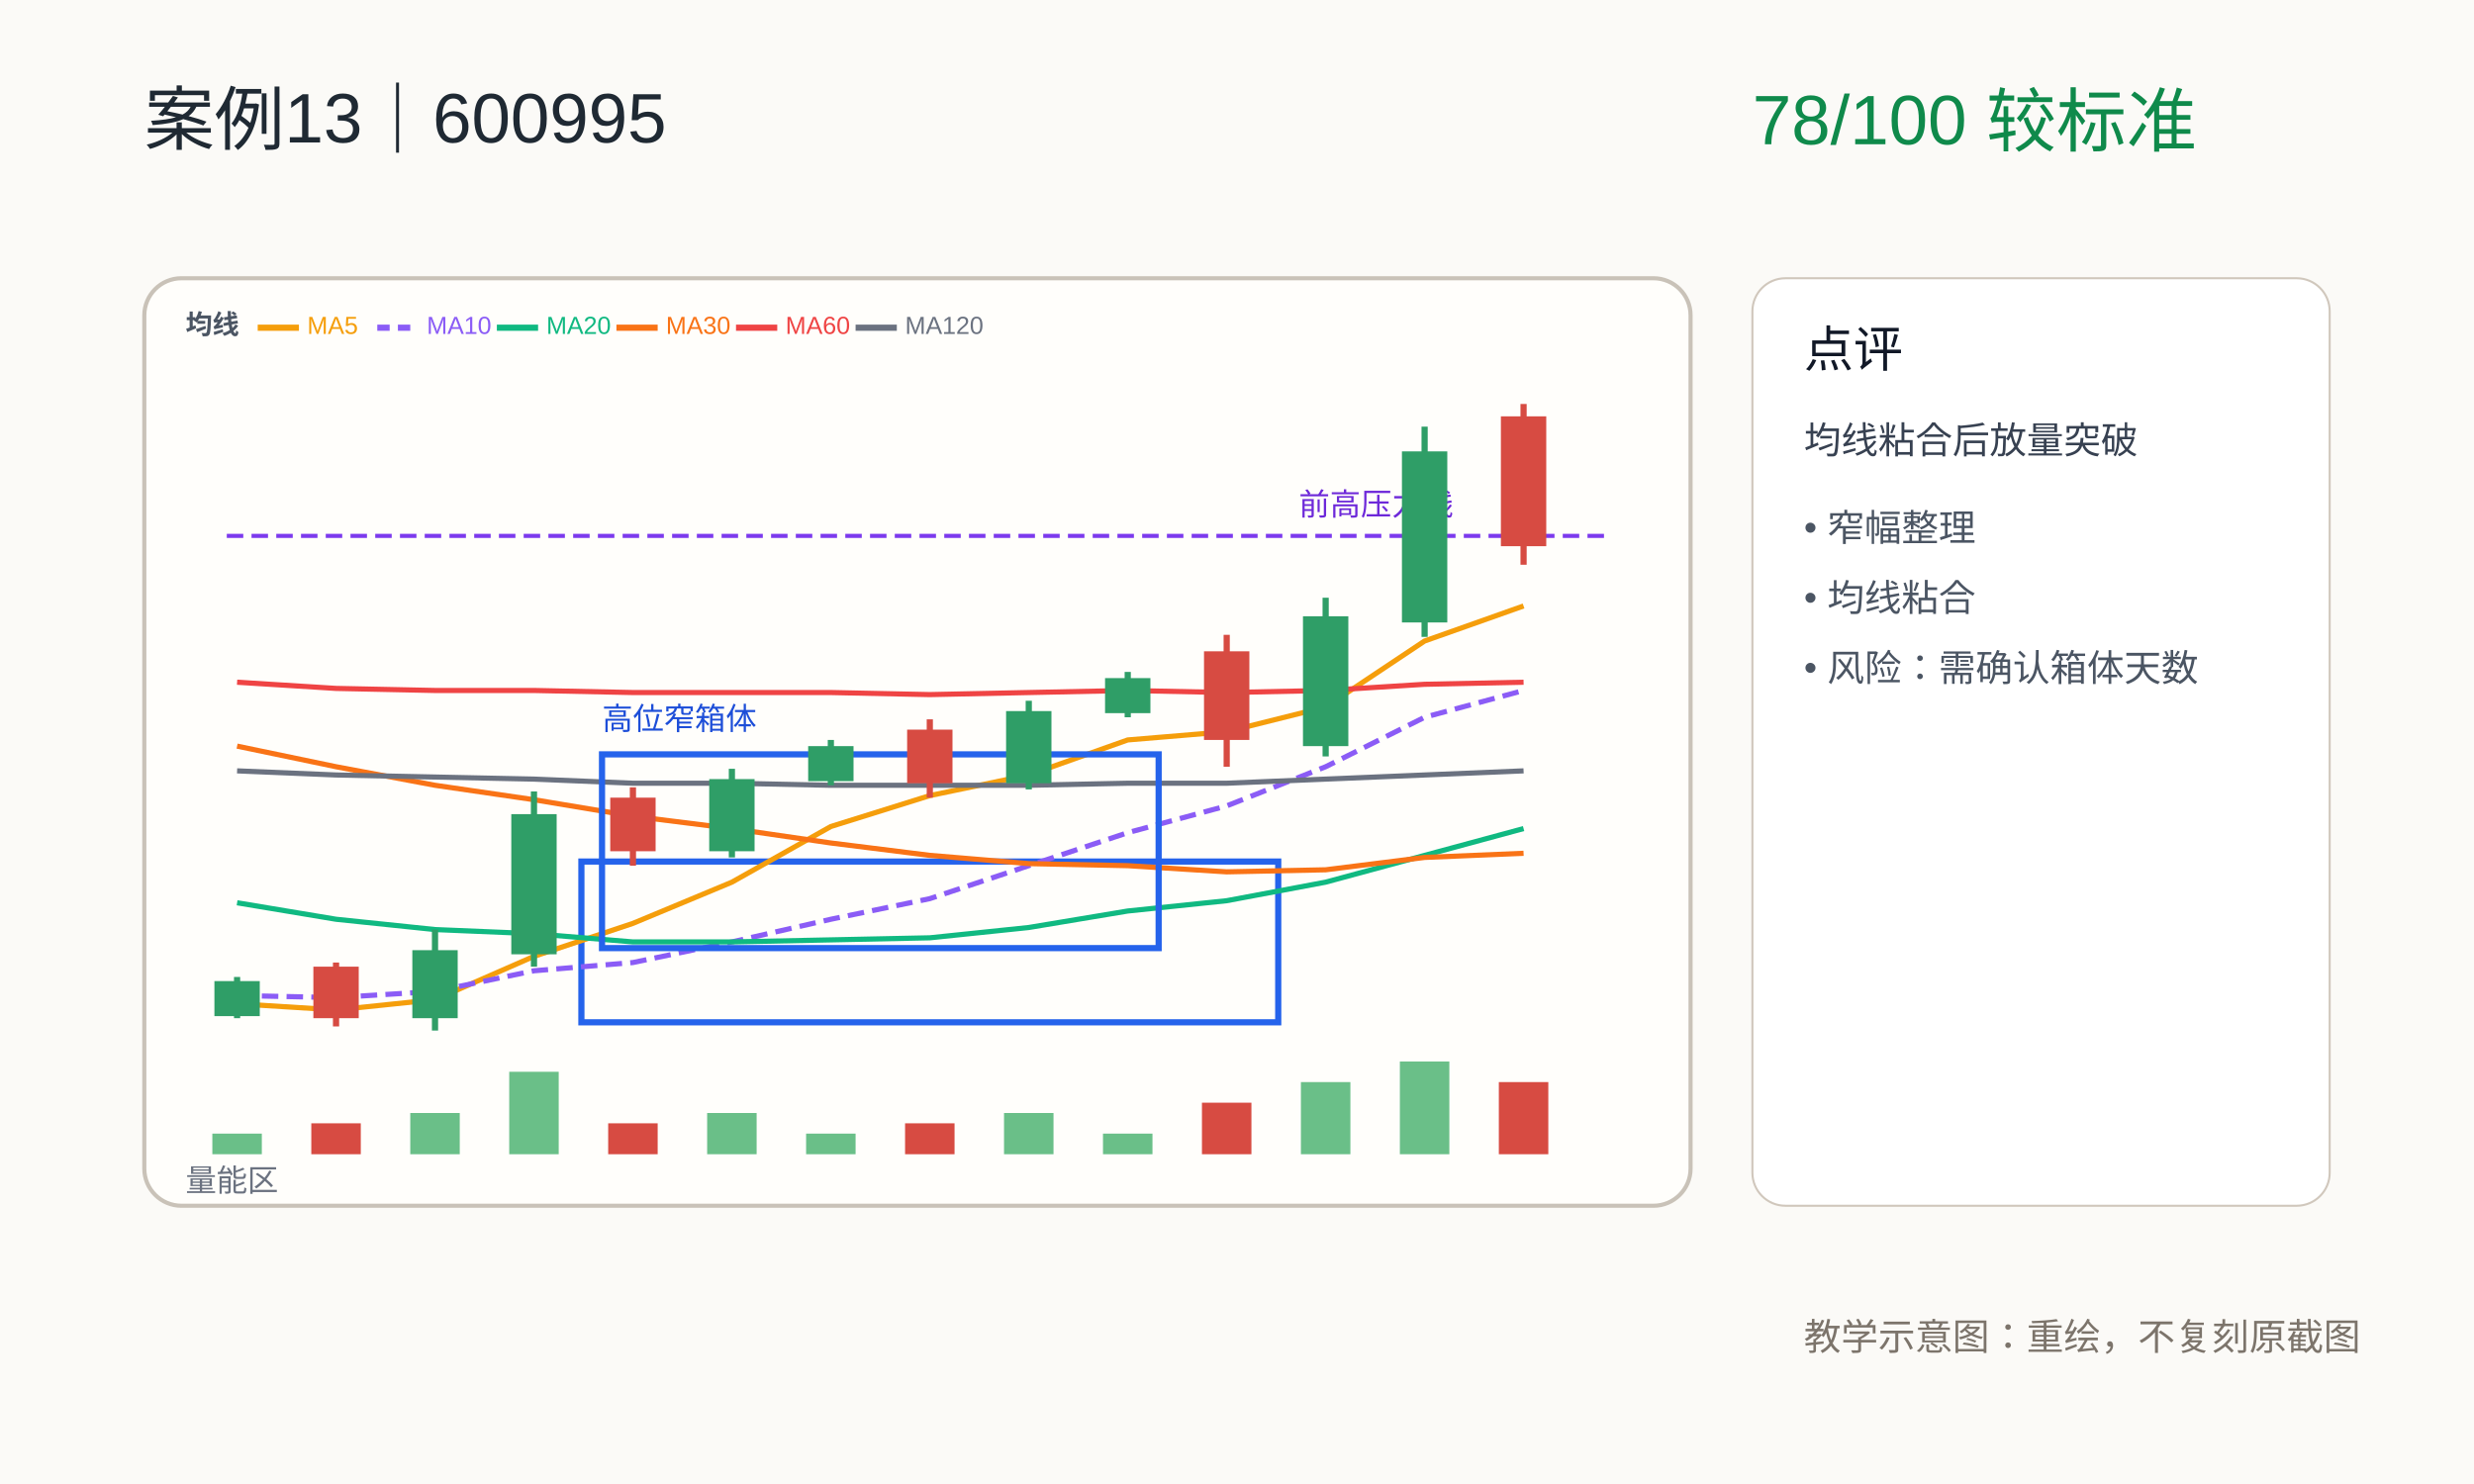
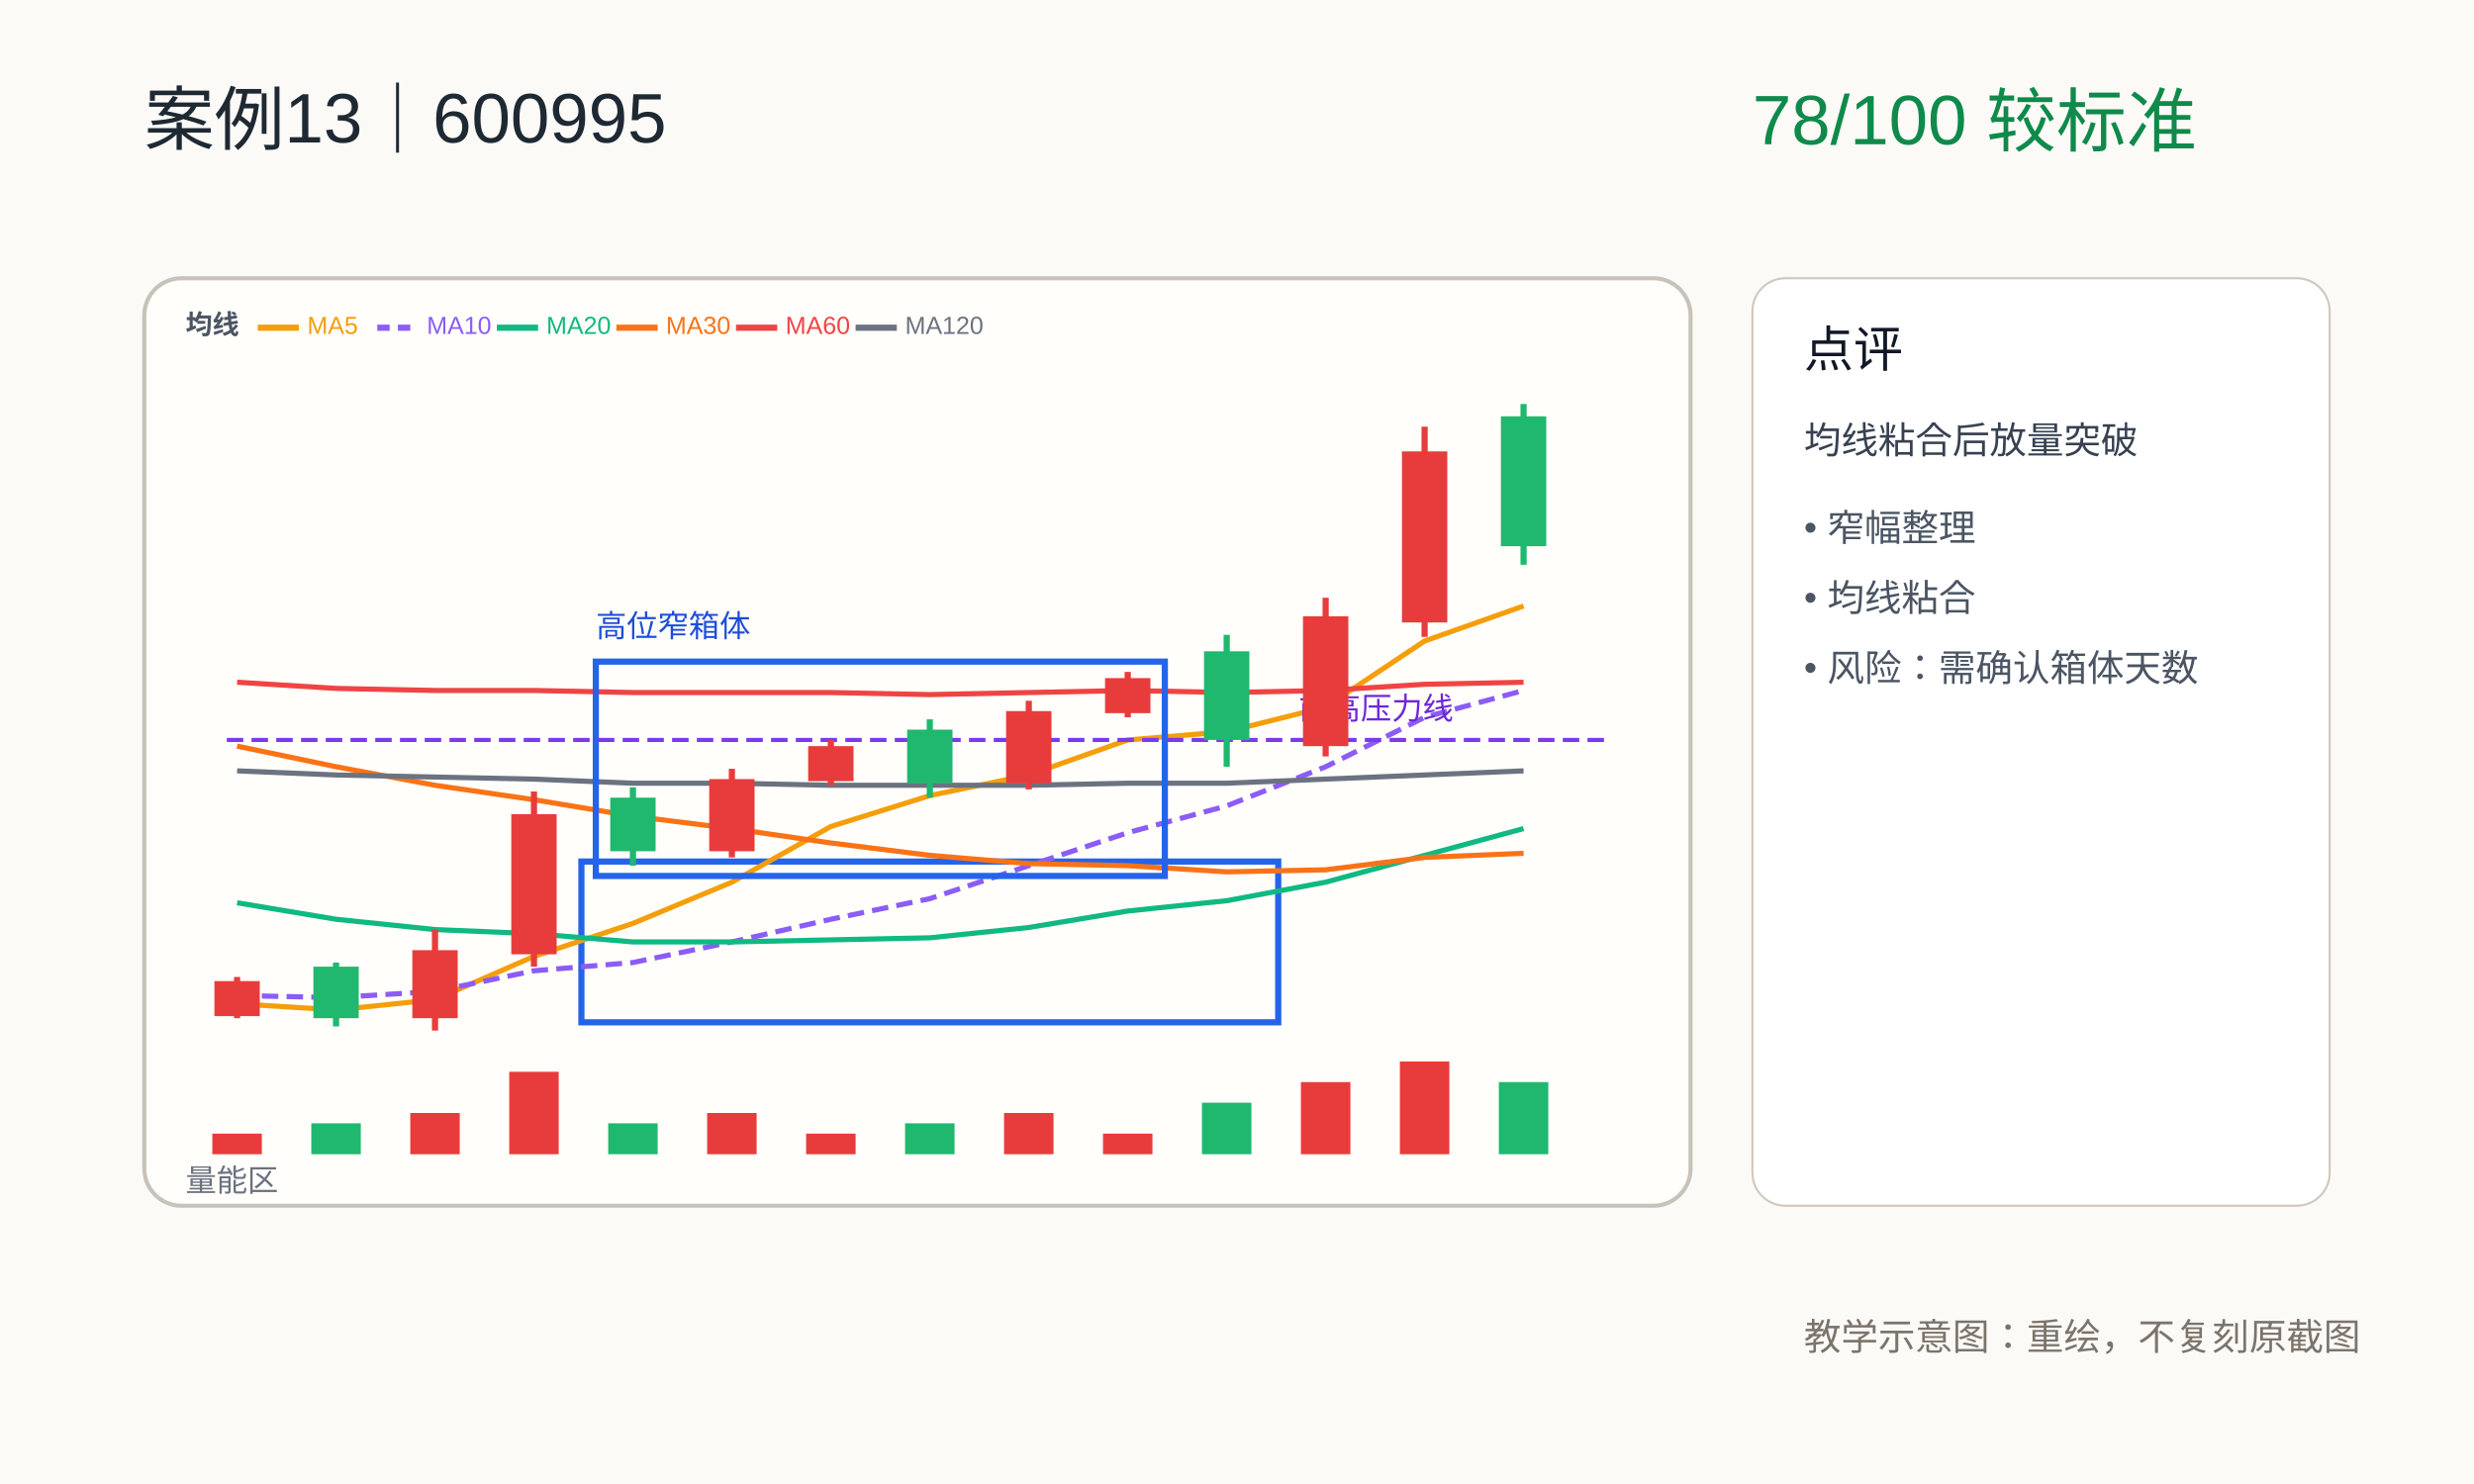
<svg xmlns="http://www.w3.org/2000/svg" width="1200" height="720" viewBox="0 0 1200 720">
  <rect width="1200" height="720" fill="#fbfaf7" />
  <rect x="70" y="135" width="750" height="450" rx="18" fill="#fffefb" stroke="#c9c2b8" stroke-width="2" />
  <text x="70" y="70" font-size="34" font-family="PingFang SC, Arial" fill="#1f2933">案例13｜600995</text>
  <text x="850" y="70" font-size="34" font-family="PingFang SC, Arial" fill="#0f8a4b">78/100  较标准</text>
  <rect x="282" y="418" width="338" height="78" fill="none" stroke="#2563eb" stroke-width="3" />
  <text x="90" y="162" font-size="13" font-family="PingFang SC, Arial" fill="#4b5563" font-weight="bold">均线</text>
  <line x1="125" y1="159" x2="145" y2="159" stroke="#f59e0b" stroke-width="3" />
  <text x="149" y="162" font-size="12" font-family="PingFang SC, Arial" fill="#f59e0b">MA5</text>
  <line x1="183" y1="159" x2="203" y2="159" stroke="#8b5cf6" stroke-width="3" stroke-dasharray="6,4" />
  <text x="207" y="162" font-size="12" font-family="PingFang SC, Arial" fill="#8b5cf6">MA10</text>
  <line x1="241" y1="159" x2="261" y2="159" stroke="#10b981" stroke-width="3" />
  <text x="265" y="162" font-size="12" font-family="PingFang SC, Arial" fill="#10b981">MA20</text>
  <line x1="299" y1="159" x2="319" y2="159" stroke="#f97316" stroke-width="3" />
  <text x="323" y="162" font-size="12" font-family="PingFang SC, Arial" fill="#f97316">MA30</text>
  <line x1="357" y1="159" x2="377" y2="159" stroke="#ef4444" stroke-width="3" />
  <text x="381" y="162" font-size="12" font-family="PingFang SC, Arial" fill="#ef4444">MA60</text>
  <line x1="415" y1="159" x2="435" y2="159" stroke="#6b7280" stroke-width="3" />
  <text x="439" y="162" font-size="12" font-family="PingFang SC, Arial" fill="#6b7280">MA120</text>
  <polyline points="115,487 163,490 211,485 259,464 307,448 355,428 403,401 451,386 499,376 547,359 595,355 643,343 691,311 739,294" fill="none" stroke="#f59e0b" stroke-width="2.5" />
  <polyline points="115,483 163,484 211,481 259,471 307,467 355,457 403,446 451,436 499,420 547,404 595,391 643,372 691,348 739,335" fill="none" stroke="#8b5cf6" stroke-width="2.5" stroke-dasharray="8,4" />
  <polyline points="115,438 163,446 211,451 259,453 307,457 355,457 403,456 451,455 499,450 547,442 595,437 643,428 691,415 739,402" fill="none" stroke="#10b981" stroke-width="2.5" />
  <polyline points="115,362 163,372 211,381 259,388 307,396 355,402 403,409 451,415 499,419 547,420 595,423 643,422 691,416 739,414" fill="none" stroke="#f97316" stroke-width="2.5" />
  <polyline points="115,331 163,334 211,335 259,335 307,336 355,336 403,336 451,337 499,336 547,335 595,336 643,335 691,332 739,331" fill="none" stroke="#ef4444" stroke-width="2.5" />
  <polyline points="115,374 163,376 211,377 259,378 307,380 355,380 403,381 451,381 499,381 547,380 595,380 643,378 691,376 739,374" fill="none" stroke="#6b7280" stroke-width="2.5" />
-   <line x1="110" y1="260" x2="780" y2="260" stroke="#7c3aed" stroke-width="2" stroke-dasharray="8,4" />
-   <text x="630" y="250" font-size="15" font-family="PingFang SC, Arial" fill="#6d28d9">前高压力线</text>
-   <rect x="292" y="366" width="270" height="94" fill="none" stroke="#2563eb" stroke-width="3" />
-   <text x="292" y="354" font-size="15" font-family="PingFang SC, Arial" fill="#1d4ed8">高位窄箱体</text>
-   <line x1="115" y1="474" x2="115" y2="494" stroke="#2f9e67" stroke-width="3" />
-   <rect x="104" y="476" width="22" height="17" fill="#2f9e67" />
-   <line x1="163" y1="467" x2="163" y2="498" stroke="#d74b42" stroke-width="3" />
-   <rect x="152" y="469" width="22" height="25" fill="#d74b42" />
-   <line x1="211" y1="451" x2="211" y2="500" stroke="#2f9e67" stroke-width="3" />
-   <rect x="200" y="461" width="22" height="33" fill="#2f9e67" />
-   <line x1="259" y1="384" x2="259" y2="469" stroke="#2f9e67" stroke-width="3" />
-   <rect x="248" y="395" width="22" height="68" fill="#2f9e67" />
-   <line x1="307" y1="382" x2="307" y2="420" stroke="#d74b42" stroke-width="3" />
-   <rect x="296" y="387" width="22" height="26" fill="#d74b42" />
-   <line x1="355" y1="373" x2="355" y2="416" stroke="#2f9e67" stroke-width="3" />
-   <rect x="344" y="378" width="22" height="35" fill="#2f9e67" />
-   <line x1="403" y1="359" x2="403" y2="381" stroke="#2f9e67" stroke-width="3" />
-   <rect x="392" y="362" width="22" height="17" fill="#2f9e67" />
-   <line x1="451" y1="349" x2="451" y2="387" stroke="#d74b42" stroke-width="3" />
-   <rect x="440" y="354" width="22" height="26" fill="#d74b42" />
-   <line x1="499" y1="340" x2="499" y2="383" stroke="#2f9e67" stroke-width="3" />
-   <rect x="488" y="345" width="22" height="35" fill="#2f9e67" />
-   <line x1="547" y1="326" x2="547" y2="348" stroke="#2f9e67" stroke-width="3" />
-   <rect x="536" y="329" width="22" height="17" fill="#2f9e67" />
-   <line x1="595" y1="308" x2="595" y2="372" stroke="#d74b42" stroke-width="3" />
-   <rect x="584" y="316" width="22" height="43" fill="#d74b42" />
-   <line x1="643" y1="290" x2="643" y2="367" stroke="#2f9e67" stroke-width="3" />
-   <rect x="632" y="299" width="22" height="63" fill="#2f9e67" />
-   <line x1="691" y1="207" x2="691" y2="309" stroke="#2f9e67" stroke-width="3" />
-   <rect x="680" y="219" width="22" height="83" fill="#2f9e67" />
-   <line x1="739" y1="196" x2="739" y2="274" stroke="#d74b42" stroke-width="3" />
-   <rect x="728" y="202" width="22" height="63" fill="#d74b42" />
-   <rect x="103" y="550" width="24" height="10" fill="#6abf88" />
-   <rect x="151" y="545" width="24" height="15" fill="#d74b42" />
-   <rect x="199" y="540" width="24" height="20" fill="#6abf88" />
-   <rect x="247" y="520" width="24" height="40" fill="#6abf88" />
-   <rect x="295" y="545" width="24" height="15" fill="#d74b42" />
-   <rect x="343" y="540" width="24" height="20" fill="#6abf88" />
-   <rect x="391" y="550" width="24" height="10" fill="#6abf88" />
-   <rect x="439" y="545" width="24" height="15" fill="#d74b42" />
-   <rect x="487" y="540" width="24" height="20" fill="#6abf88" />
-   <rect x="535" y="550" width="24" height="10" fill="#6abf88" />
-   <rect x="583" y="535" width="24" height="25" fill="#d74b42" />
-   <rect x="631" y="525" width="24" height="35" fill="#6abf88" />
-   <rect x="679" y="515" width="24" height="45" fill="#6abf88" />
-   <rect x="727" y="525" width="24" height="35" fill="#d74b42" />
+   <rect x="289" y="321" width="276" height="104" fill="none" stroke="#2563eb" stroke-width="3" />
+   <text x="289" y="309" font-size="15" font-family="PingFang SC, Arial" fill="#1d4ed8">高位窄箱体</text>
+   <line x1="110" y1="359" x2="780" y2="359" stroke="#7c3aed" stroke-width="2" stroke-dasharray="8,4" />
+   <text x="630" y="349" font-size="15" font-family="PingFang SC, Arial" fill="#6d28d9">前高压力线</text>
+   <line x1="115" y1="474" x2="115" y2="494" stroke="#e83c3c" stroke-width="3" />
+   <rect x="104" y="476" width="22" height="17" fill="#e83c3c" />
+   <line x1="163" y1="467" x2="163" y2="498" stroke="#20b86e" stroke-width="3" />
+   <rect x="152" y="469" width="22" height="25" fill="#20b86e" />
+   <line x1="211" y1="451" x2="211" y2="500" stroke="#e83c3c" stroke-width="3" />
+   <rect x="200" y="461" width="22" height="33" fill="#e83c3c" />
+   <line x1="259" y1="384" x2="259" y2="469" stroke="#e83c3c" stroke-width="3" />
+   <rect x="248" y="395" width="22" height="68" fill="#e83c3c" />
+   <line x1="307" y1="382" x2="307" y2="420" stroke="#20b86e" stroke-width="3" />
+   <rect x="296" y="387" width="22" height="26" fill="#20b86e" />
+   <line x1="355" y1="373" x2="355" y2="416" stroke="#e83c3c" stroke-width="3" />
+   <rect x="344" y="378" width="22" height="35" fill="#e83c3c" />
+   <line x1="403" y1="359" x2="403" y2="381" stroke="#e83c3c" stroke-width="3" />
+   <rect x="392" y="362" width="22" height="17" fill="#e83c3c" />
+   <line x1="451" y1="349" x2="451" y2="387" stroke="#20b86e" stroke-width="3" />
+   <rect x="440" y="354" width="22" height="26" fill="#20b86e" />
+   <line x1="499" y1="340" x2="499" y2="383" stroke="#e83c3c" stroke-width="3" />
+   <rect x="488" y="345" width="22" height="35" fill="#e83c3c" />
+   <line x1="547" y1="326" x2="547" y2="348" stroke="#e83c3c" stroke-width="3" />
+   <rect x="536" y="329" width="22" height="17" fill="#e83c3c" />
+   <line x1="595" y1="308" x2="595" y2="372" stroke="#20b86e" stroke-width="3" />
+   <rect x="584" y="316" width="22" height="43" fill="#20b86e" />
+   <line x1="643" y1="290" x2="643" y2="367" stroke="#e83c3c" stroke-width="3" />
+   <rect x="632" y="299" width="22" height="63" fill="#e83c3c" />
+   <line x1="691" y1="207" x2="691" y2="309" stroke="#e83c3c" stroke-width="3" />
+   <rect x="680" y="219" width="22" height="83" fill="#e83c3c" />
+   <line x1="739" y1="196" x2="739" y2="274" stroke="#20b86e" stroke-width="3" />
+   <rect x="728" y="202" width="22" height="63" fill="#20b86e" />
+   <rect x="103" y="550" width="24" height="10" fill="#e83c3c" />
+   <rect x="151" y="545" width="24" height="15" fill="#20b86e" />
+   <rect x="199" y="540" width="24" height="20" fill="#e83c3c" />
+   <rect x="247" y="520" width="24" height="40" fill="#e83c3c" />
+   <rect x="295" y="545" width="24" height="15" fill="#20b86e" />
+   <rect x="343" y="540" width="24" height="20" fill="#e83c3c" />
+   <rect x="391" y="550" width="24" height="10" fill="#e83c3c" />
+   <rect x="439" y="545" width="24" height="15" fill="#20b86e" />
+   <rect x="487" y="540" width="24" height="20" fill="#e83c3c" />
+   <rect x="535" y="550" width="24" height="10" fill="#e83c3c" />
+   <rect x="583" y="535" width="24" height="25" fill="#20b86e" />
+   <rect x="631" y="525" width="24" height="35" fill="#e83c3c" />
+   <rect x="679" y="515" width="24" height="45" fill="#e83c3c" />
+   <rect x="727" y="525" width="24" height="35" fill="#20b86e" />
  <text x="90" y="578" font-size="15" font-family="PingFang SC, Arial" fill="#6b7280">量能区</text>
  <rect x="850" y="135" width="280" height="450" rx="16" fill="#ffffff" stroke="#d0c7bc" />
  <text x="875" y="178" font-size="24" font-family="PingFang SC, Arial" fill="#111827">点评</text>
  <text x="875" y="220" font-size="18" font-family="PingFang SC, Arial" fill="#374151">均线粘合后放量突破</text>
  <text x="875" y="262" font-size="18" font-family="PingFang SC, Arial" fill="#4b5563">• 窄幅整理</text>
  <text x="875" y="296" font-size="18" font-family="PingFang SC, Arial" fill="#4b5563">• 均线粘合</text>
  <text x="875" y="330" font-size="18" font-family="PingFang SC, Arial" fill="#4b5563">• 风险：需确认箱体天数</text>
  <text x="875" y="655" font-size="18" font-family="PingFang SC, Arial" fill="#7c746b">教学示意图：重绘，不复刻原截图</text>
</svg>
